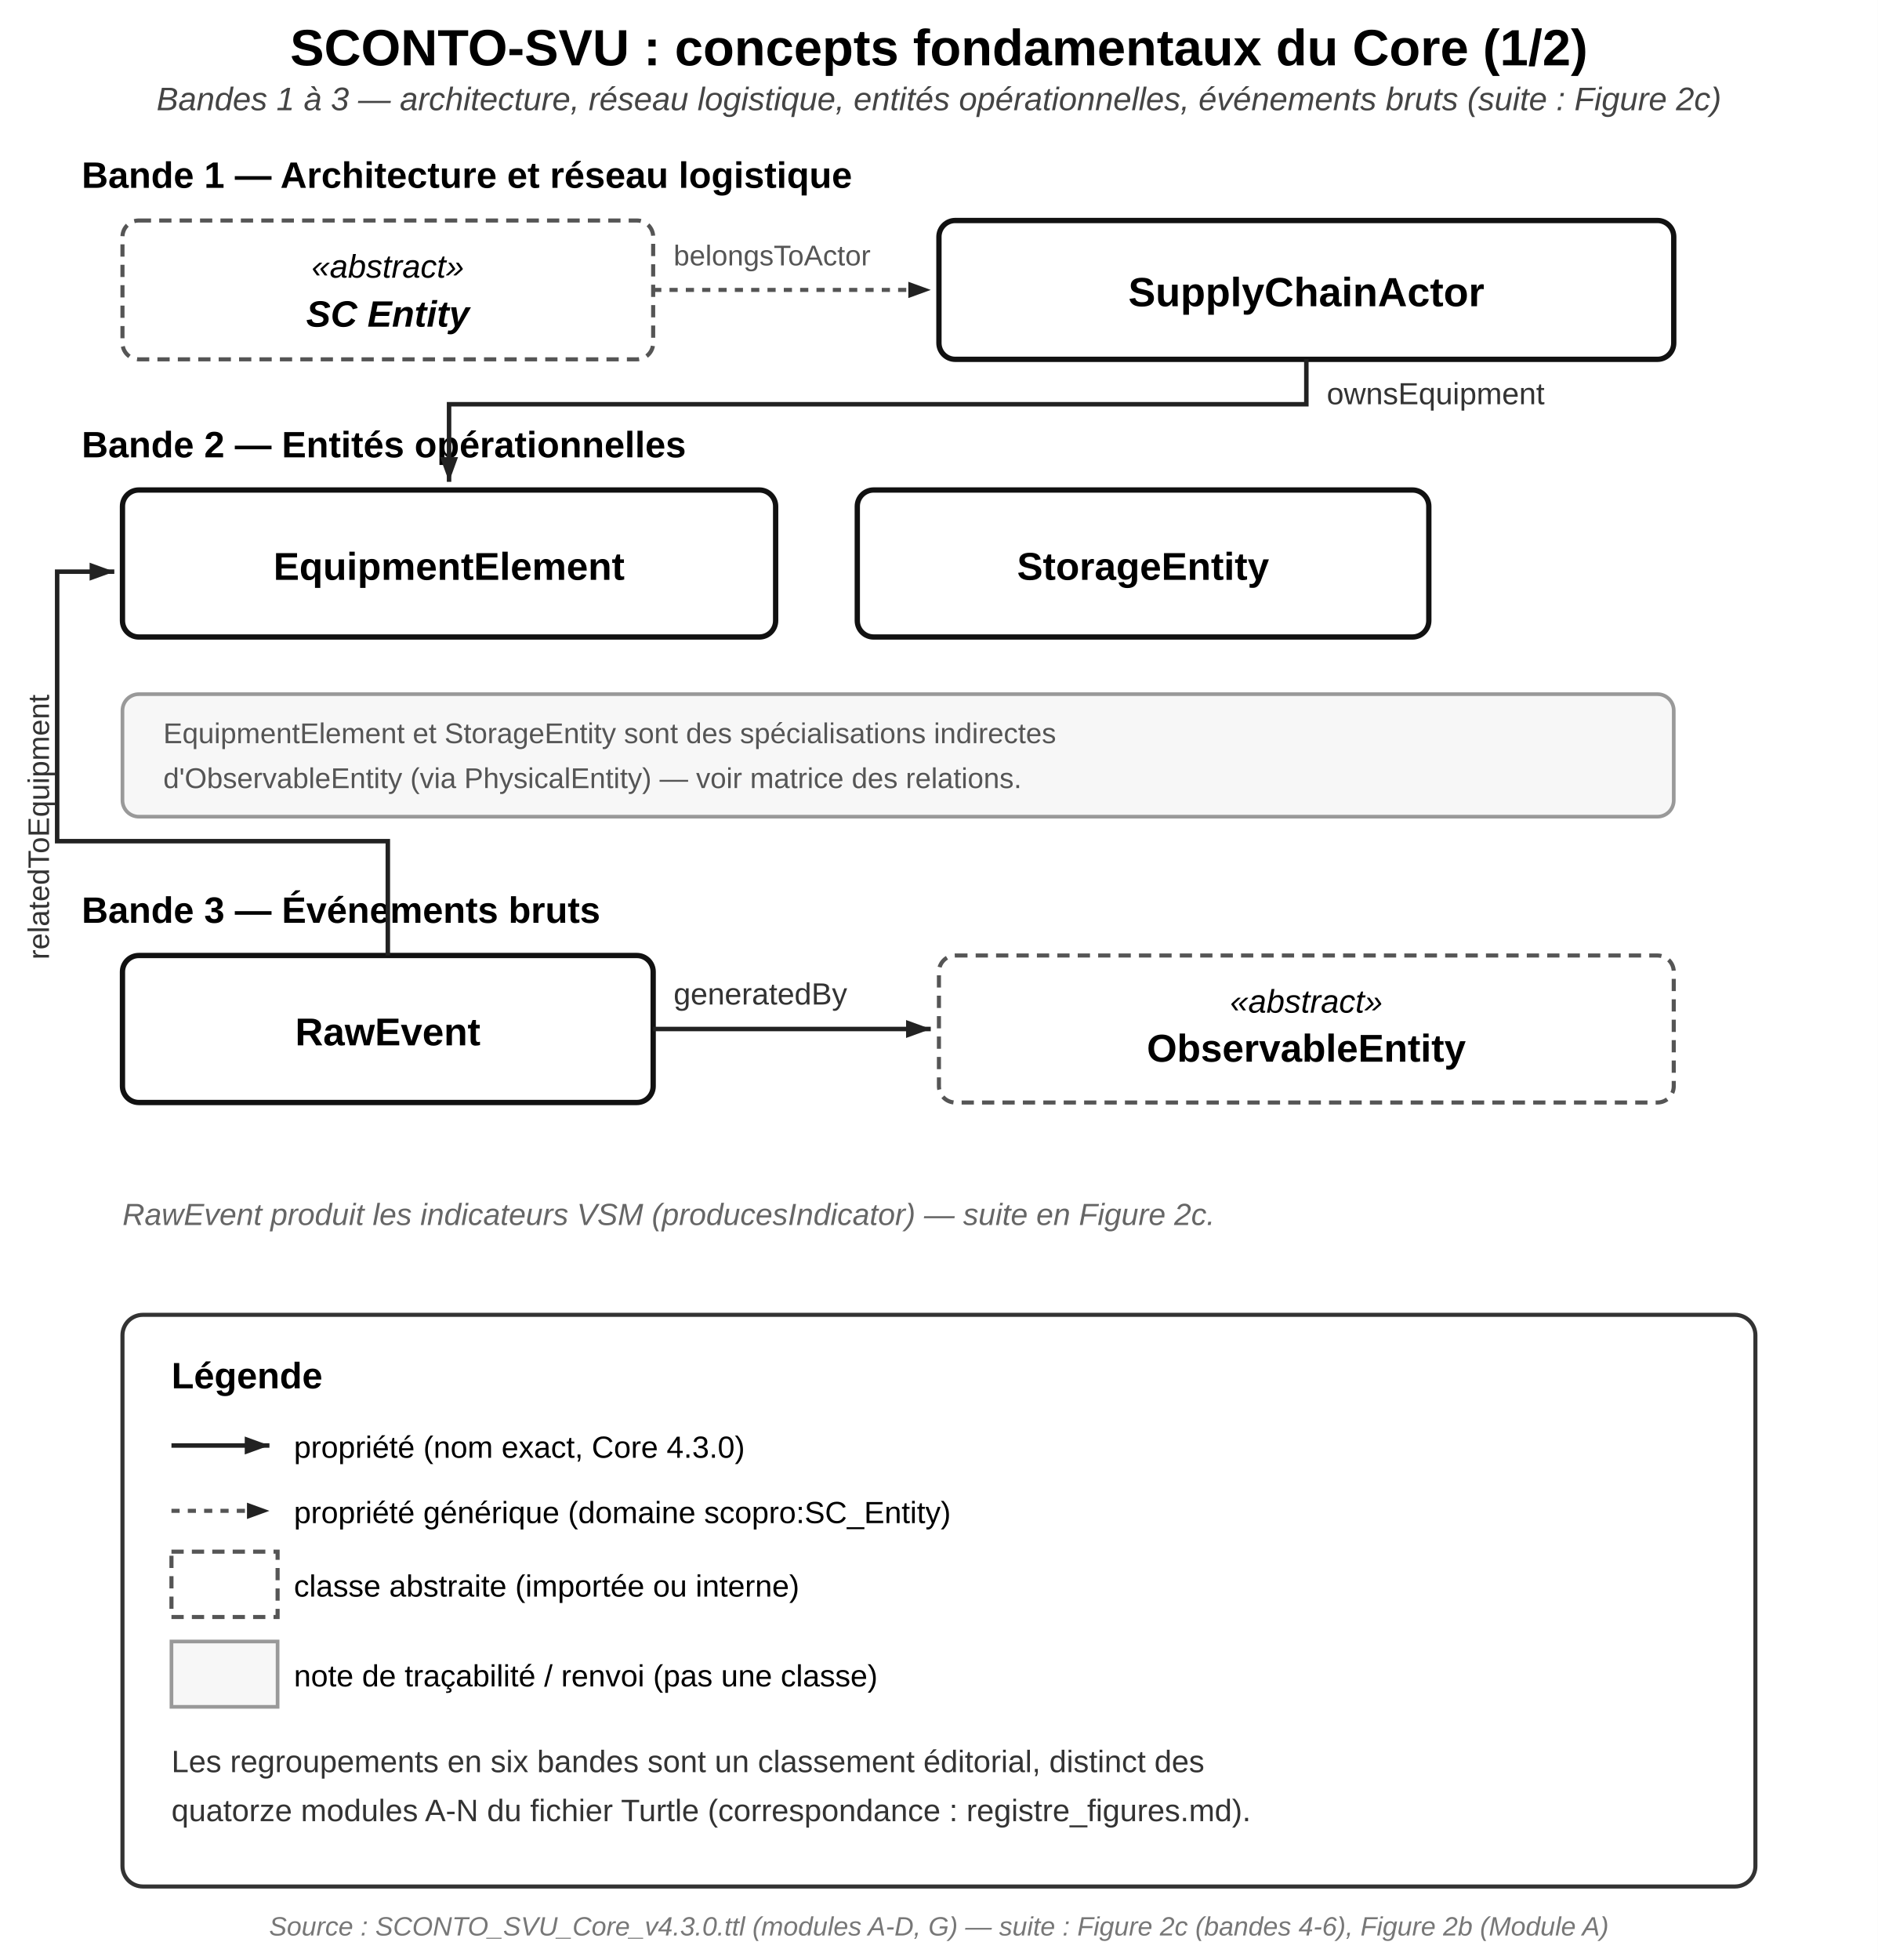
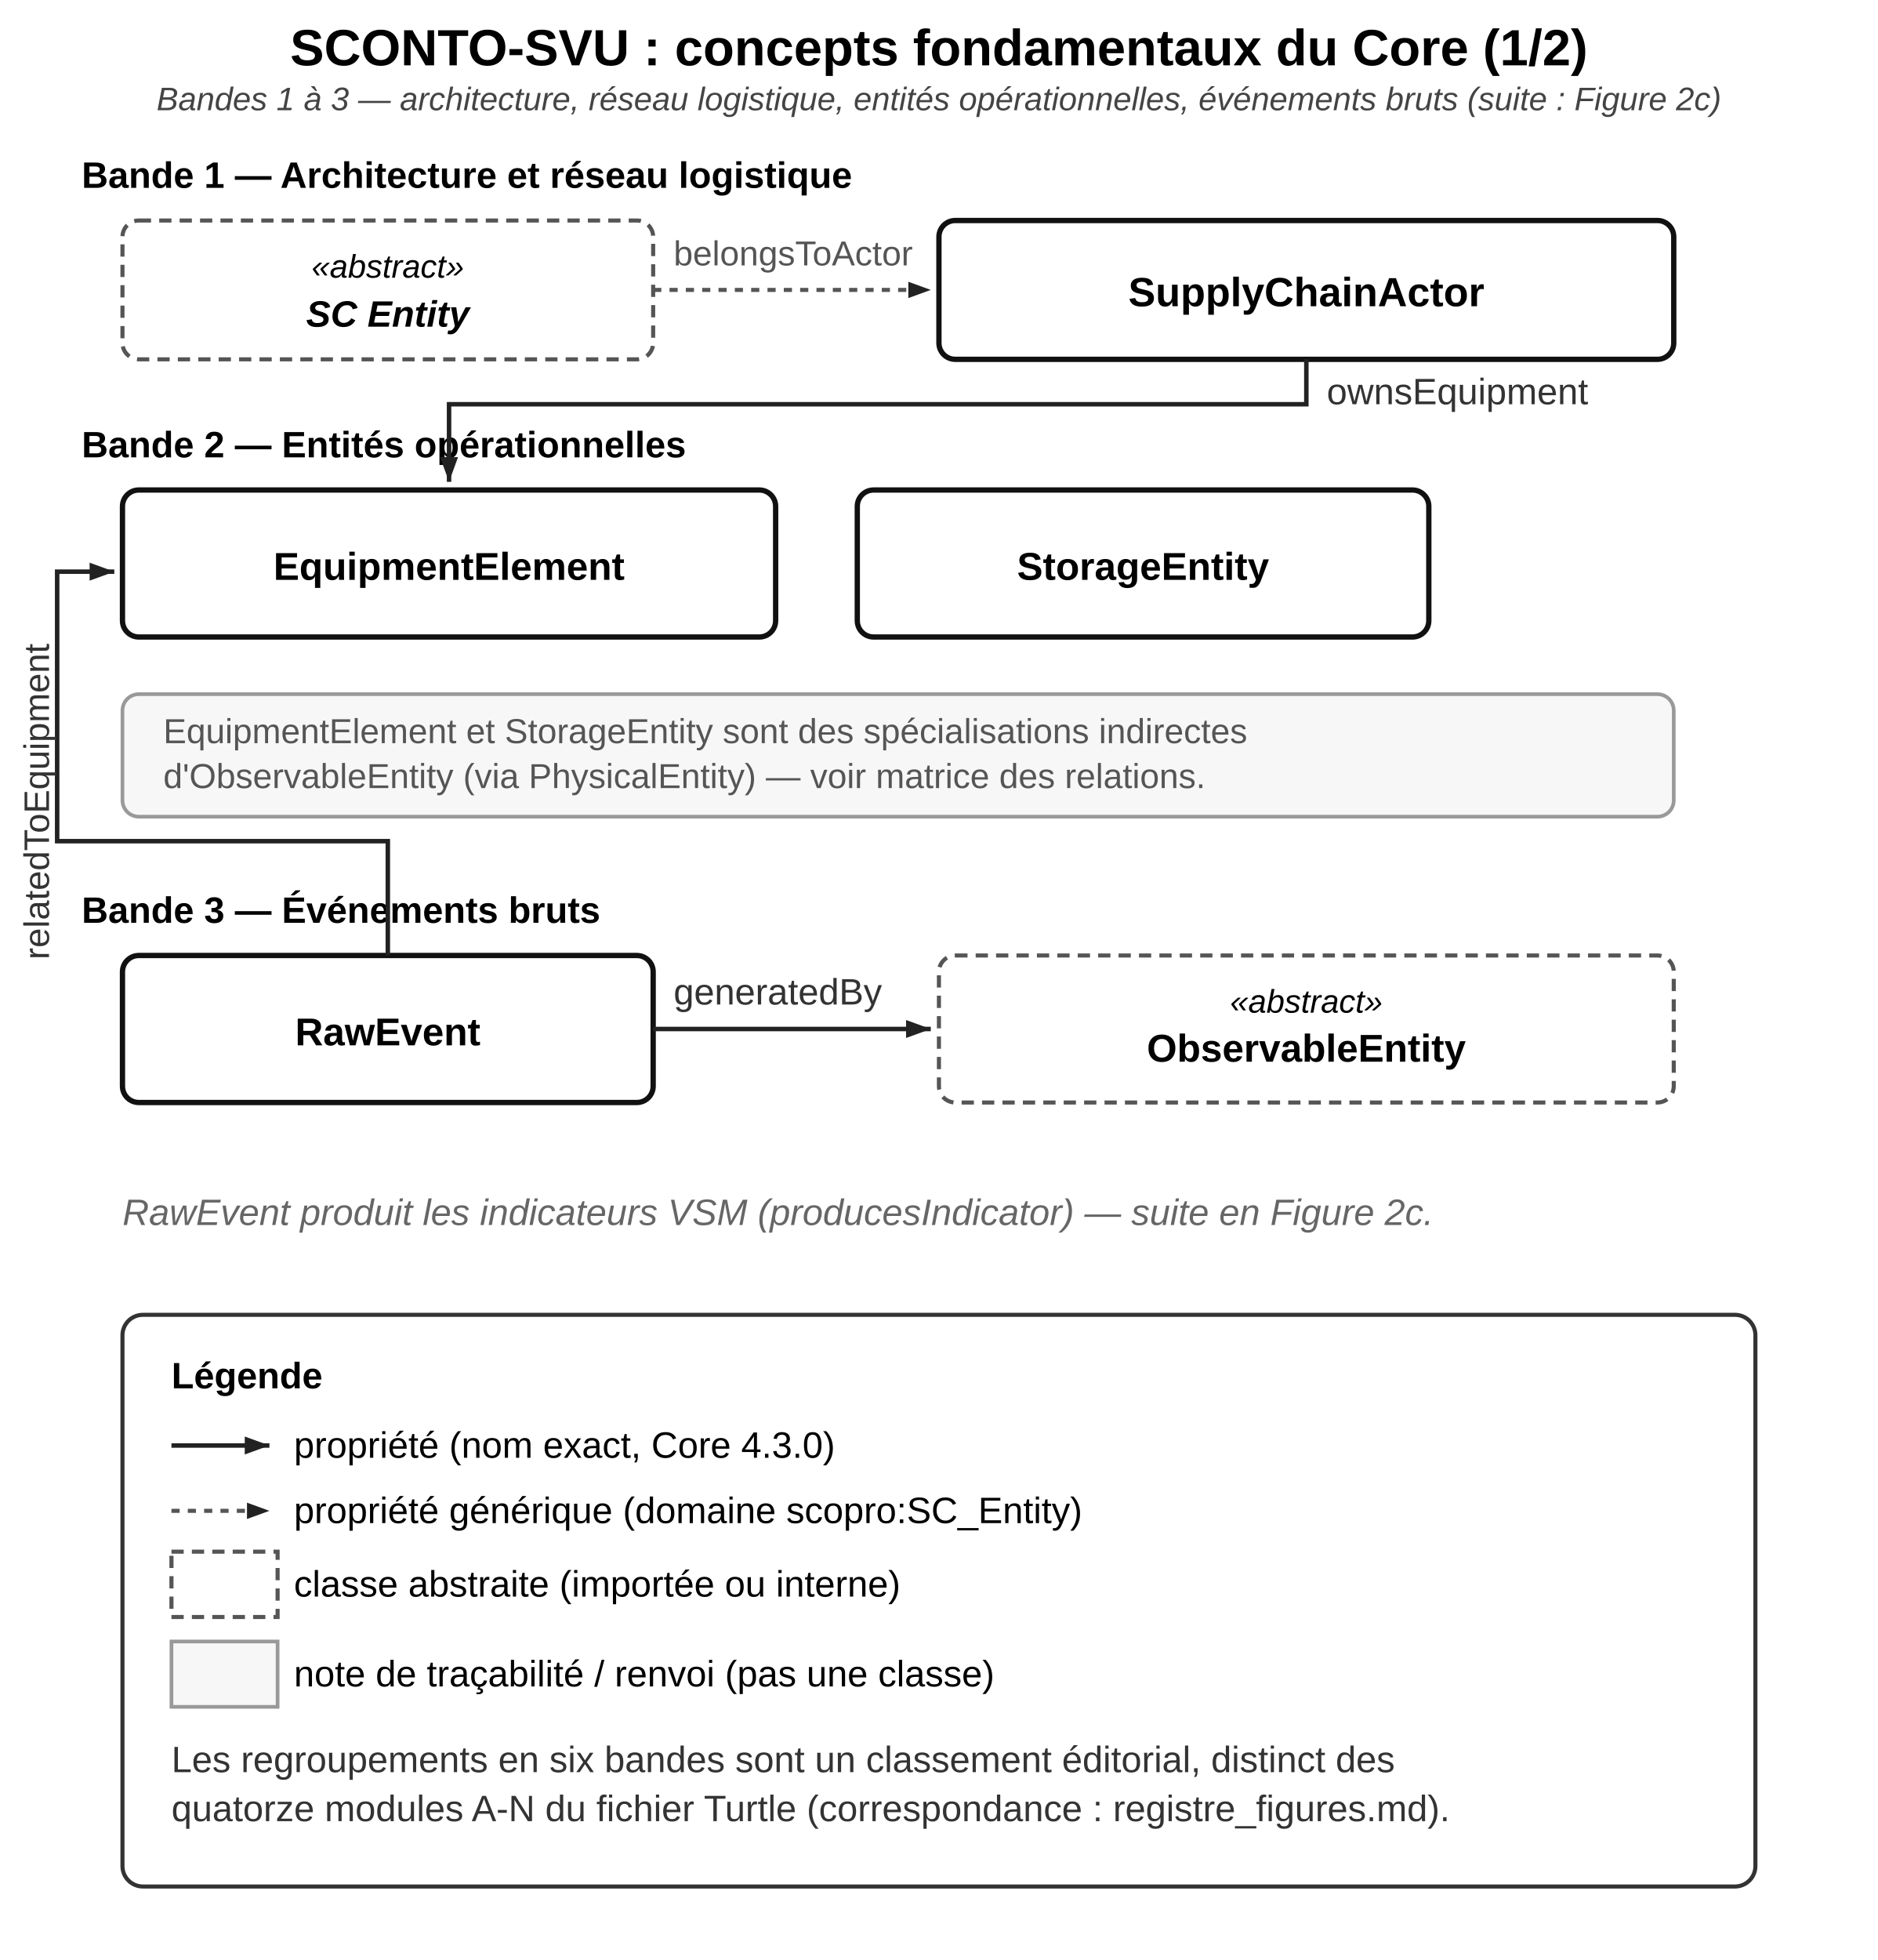
<svg xmlns="http://www.w3.org/2000/svg" viewBox="0 0 460 480" font-family="Arial, Helvetica, sans-serif">
  <defs>
    <marker id="arrow" markerWidth="7" markerHeight="7" refX="5.5" refY="2" orient="auto" markerUnits="strokeWidth">
      <path d="M0,0 L5.5,2 L0,4 Z" fill="#222222" />
    </marker>
  </defs>
  <rect x="0" y="0" width="460" height="480" fill="#ffffff" />
  <text x="230" y="16" text-anchor="middle" font-size="12.5" font-weight="bold">SCONTO-SVU : concepts fondamentaux du Core (1/2)</text>
  <text x="230" y="27" text-anchor="middle" font-size="8" font-style="italic" fill="#444444">Bandes 1 à 3 — architecture, réseau logistique, entités opérationnelles, événements bruts (suite : Figure 2c)</text>
  <text x="20" y="46" font-size="9" font-weight="bold">Bande 1 — Architecture et réseau logistique</text>
  <rect x="30" y="54" width="130" height="34" rx="4" fill="#ffffff" stroke="#555555" stroke-width="1" stroke-dasharray="3,2" />
  <text x="95" y="68" text-anchor="middle" font-size="8" font-style="italic">«abstract»</text>
  <text x="95" y="80" text-anchor="middle" font-size="9" font-weight="bold" font-style="italic">SC Entity</text>
  <rect x="230" y="54" width="180" height="34" rx="4" fill="#ffffff" stroke="#111111" stroke-width="1.3" />
  <text x="320" y="75" text-anchor="middle" font-size="10" font-weight="bold">SupplyChainActor</text>
  <line x1="160" y1="71" x2="228" y2="71" stroke="#555555" stroke-width="1" stroke-dasharray="2,2" marker-end="url(#arrow)" />
-   <text x="165" y="65" font-size="7" fill="#555555">belongsToActor</text>
+   <text x="165" y="65" font-size="8.5" fill="#555555">belongsToActor</text>
  <text x="20" y="112" font-size="9" font-weight="bold">Bande 2 — Entités opérationnelles</text>
  <rect x="30" y="120" width="160" height="36" rx="4" fill="#ffffff" stroke="#111111" stroke-width="1.3" />
  <text x="110" y="142" text-anchor="middle" font-size="9.5" font-weight="bold">EquipmentElement</text>
  <rect x="210" y="120" width="140" height="36" rx="4" fill="#ffffff" stroke="#111111" stroke-width="1.3" />
  <text x="280" y="142" text-anchor="middle" font-size="9.5" font-weight="bold">StorageEntity</text>
  <polyline points="320,88 320,99 110,99 110,118" fill="none" stroke="#222222" stroke-width="1.1" marker-end="url(#arrow)" />
-   <text x="325" y="99" font-size="7.5" fill="#333333">ownsEquipment</text>
+   <text x="325" y="99" font-size="9" fill="#333333">ownsEquipment</text>
  <rect x="30" y="170" width="380" height="30" rx="4" fill="#f7f7f7" stroke="#999999" stroke-width="0.9" />
-   <text x="40" y="182" font-size="7" fill="#555555">EquipmentElement et StorageEntity sont des spécialisations indirectes</text>
-   <text x="40" y="193" font-size="7" fill="#555555">d'ObservableEntity (via PhysicalEntity) — voir matrice des relations.</text>
+   <text x="40" y="182" font-size="8.5" fill="#555555">EquipmentElement et StorageEntity sont des spécialisations indirectes</text>
+   <text x="40" y="193" font-size="8.5" fill="#555555">d'ObservableEntity (via PhysicalEntity) — voir matrice des relations.</text>
  <text x="20" y="226" font-size="9" font-weight="bold">Bande 3 — Événements bruts</text>
  <rect x="30" y="234" width="130" height="36" rx="4" fill="#ffffff" stroke="#111111" stroke-width="1.3" />
  <text x="95" y="256" text-anchor="middle" font-size="9.5" font-weight="bold">RawEvent</text>
  <rect x="230" y="234" width="180" height="36" rx="4" fill="#ffffff" stroke="#555555" stroke-width="1" stroke-dasharray="3,2" />
  <text x="320" y="248" text-anchor="middle" font-size="8" font-style="italic">«abstract»</text>
  <text x="320" y="260" text-anchor="middle" font-size="9.5" font-weight="bold">ObservableEntity</text>
  <line x1="160" y1="252" x2="228" y2="252" stroke="#222222" stroke-width="1.1" marker-end="url(#arrow)" />
-   <text x="165" y="246" font-size="7.5" fill="#333333">generatedBy</text>
+   <text x="165" y="246" font-size="9" fill="#333333">generatedBy</text>
  <polyline points="95,234 95,206 14,206 14,140 28,140" fill="none" stroke="#222222" stroke-width="1.1" marker-end="url(#arrow)" />
-   <text x="2" y="225" font-size="7.3" fill="#333333" transform="rotate(-90 12,225)">relatedToEquipment</text>
-   <text x="30" y="300" font-size="7.5" font-style="italic" fill="#666666">RawEvent produit les indicateurs VSM (producesIndicator) — suite en Figure 2c.</text>
+   <text x="2" y="225" font-size="8.7" fill="#333333" transform="rotate(-90 12,225)">relatedToEquipment</text>
+   <text x="30" y="300" font-size="9" font-style="italic" fill="#666666">RawEvent produit les indicateurs VSM (producesIndicator) — suite en Figure 2c.</text>
  <rect x="30" y="322" width="400" height="140" rx="5" fill="#ffffff" stroke="#333333" stroke-width="1" />
  <text x="42" y="340" font-size="9" font-weight="bold">Légende</text>
  <line x1="42" y1="354" x2="66" y2="354" stroke="#222222" stroke-width="1.1" marker-end="url(#arrow)" />
-   <text x="72" y="357" font-size="7.5">propriété (nom exact, Core 4.3.0)</text>
+   <text x="72" y="357" font-size="9">propriété (nom exact, Core 4.3.0)</text>
  <line x1="42" y1="370" x2="66" y2="370" stroke="#555555" stroke-width="1" stroke-dasharray="2,2" marker-end="url(#arrow)" />
-   <text x="72" y="373" font-size="7.5">propriété générique (domaine scopro:SC_Entity)</text>
+   <text x="72" y="373" font-size="9">propriété générique (domaine scopro:SC_Entity)</text>
  <rect x="42" y="380" width="26" height="16" fill="#ffffff" stroke="#555555" stroke-width="1" stroke-dasharray="3,2" />
-   <text x="72" y="391" font-size="7.5">classe abstraite (importée ou interne)</text>
+   <text x="72" y="391" font-size="9">classe abstraite (importée ou interne)</text>
  <rect x="42" y="402" width="26" height="16" fill="#f7f7f7" stroke="#999999" stroke-width="0.9" />
-   <text x="72" y="413" font-size="7.5">note de traçabilité / renvoi (pas une classe)</text>
-   <text x="42" y="434" font-size="7.6" fill="#333333">Les regroupements en six bandes sont un classement éditorial, distinct des</text>
-   <text x="42" y="446" font-size="7.6" fill="#333333">quatorze modules A-N du fichier Turtle (correspondance : registre_figures.md).</text>
-   <text x="230" y="474" text-anchor="middle" font-size="6.5" font-style="italic" fill="#777777">Source : SCONTO_SVU_Core_v4.3.0.ttl (modules A-D, G) — suite : Figure 2c (bandes 4-6), Figure 2b (Module A)</text>
+   <text x="72" y="413" font-size="9">note de traçabilité / renvoi (pas une classe)</text>
+   <text x="42" y="434" font-size="9" fill="#333333">Les regroupements en six bandes sont un classement éditorial, distinct des</text>
+   <text x="42" y="446" font-size="9" fill="#333333">quatorze modules A-N du fichier Turtle (correspondance : registre_figures.md).</text>
</svg>
